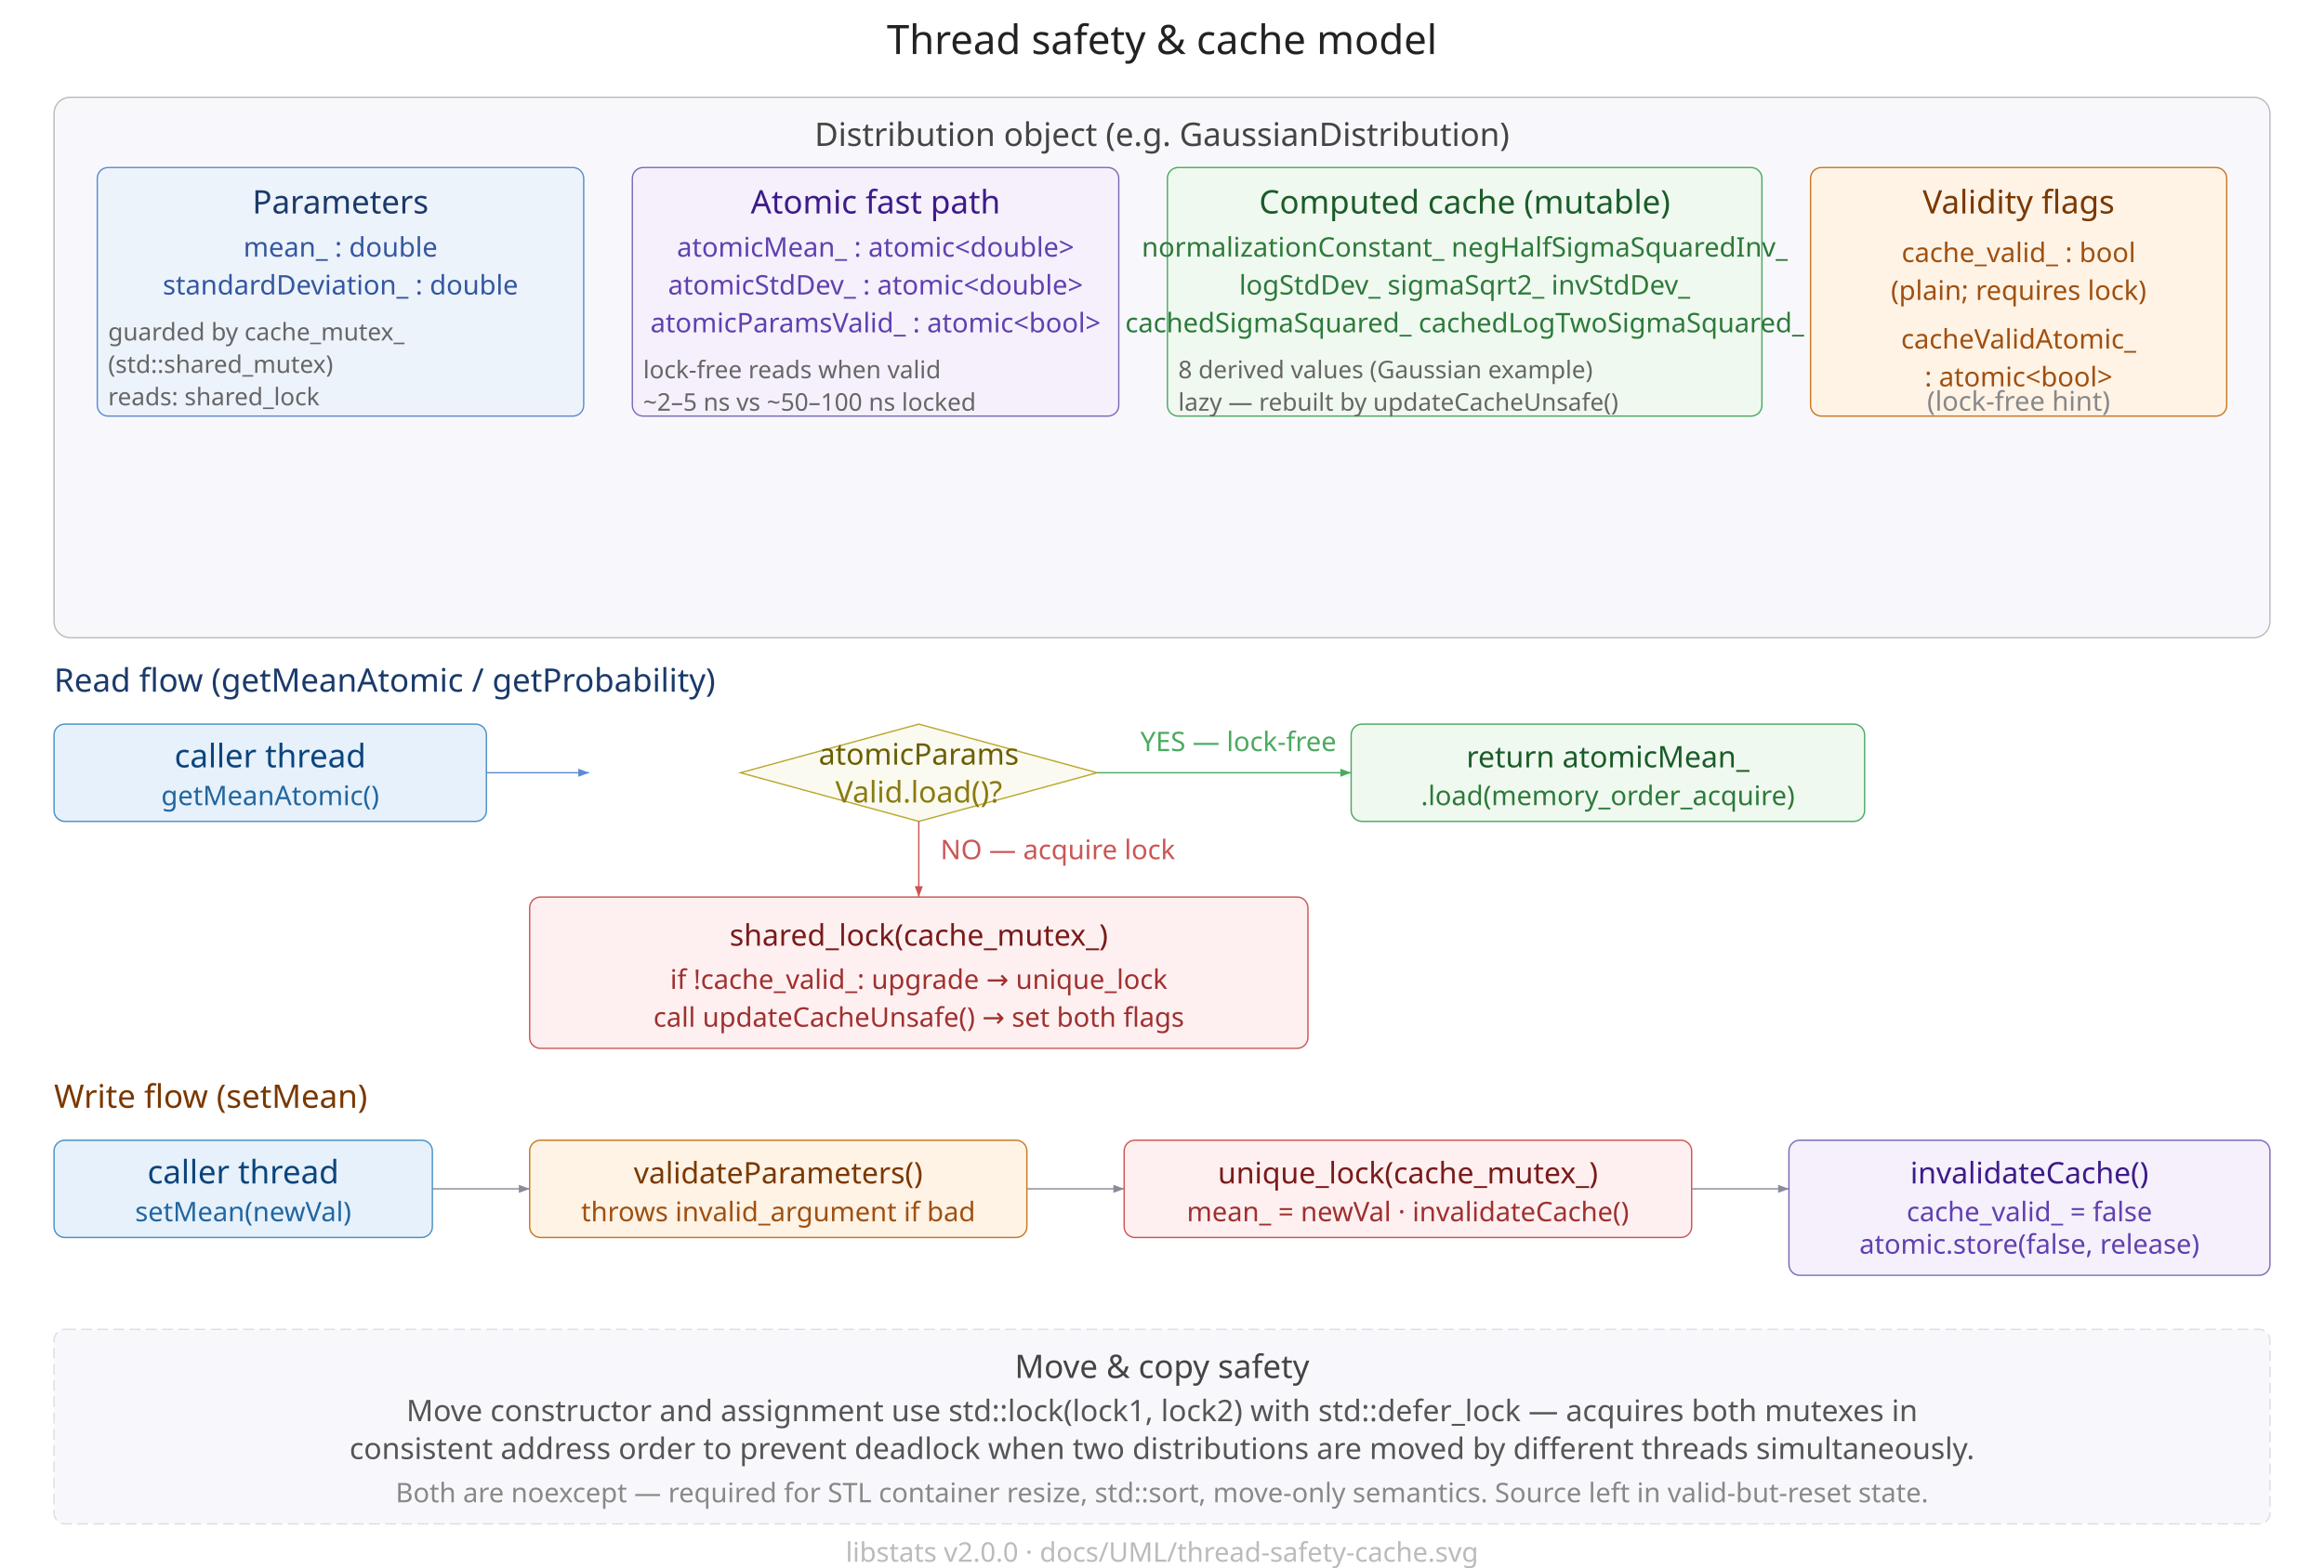
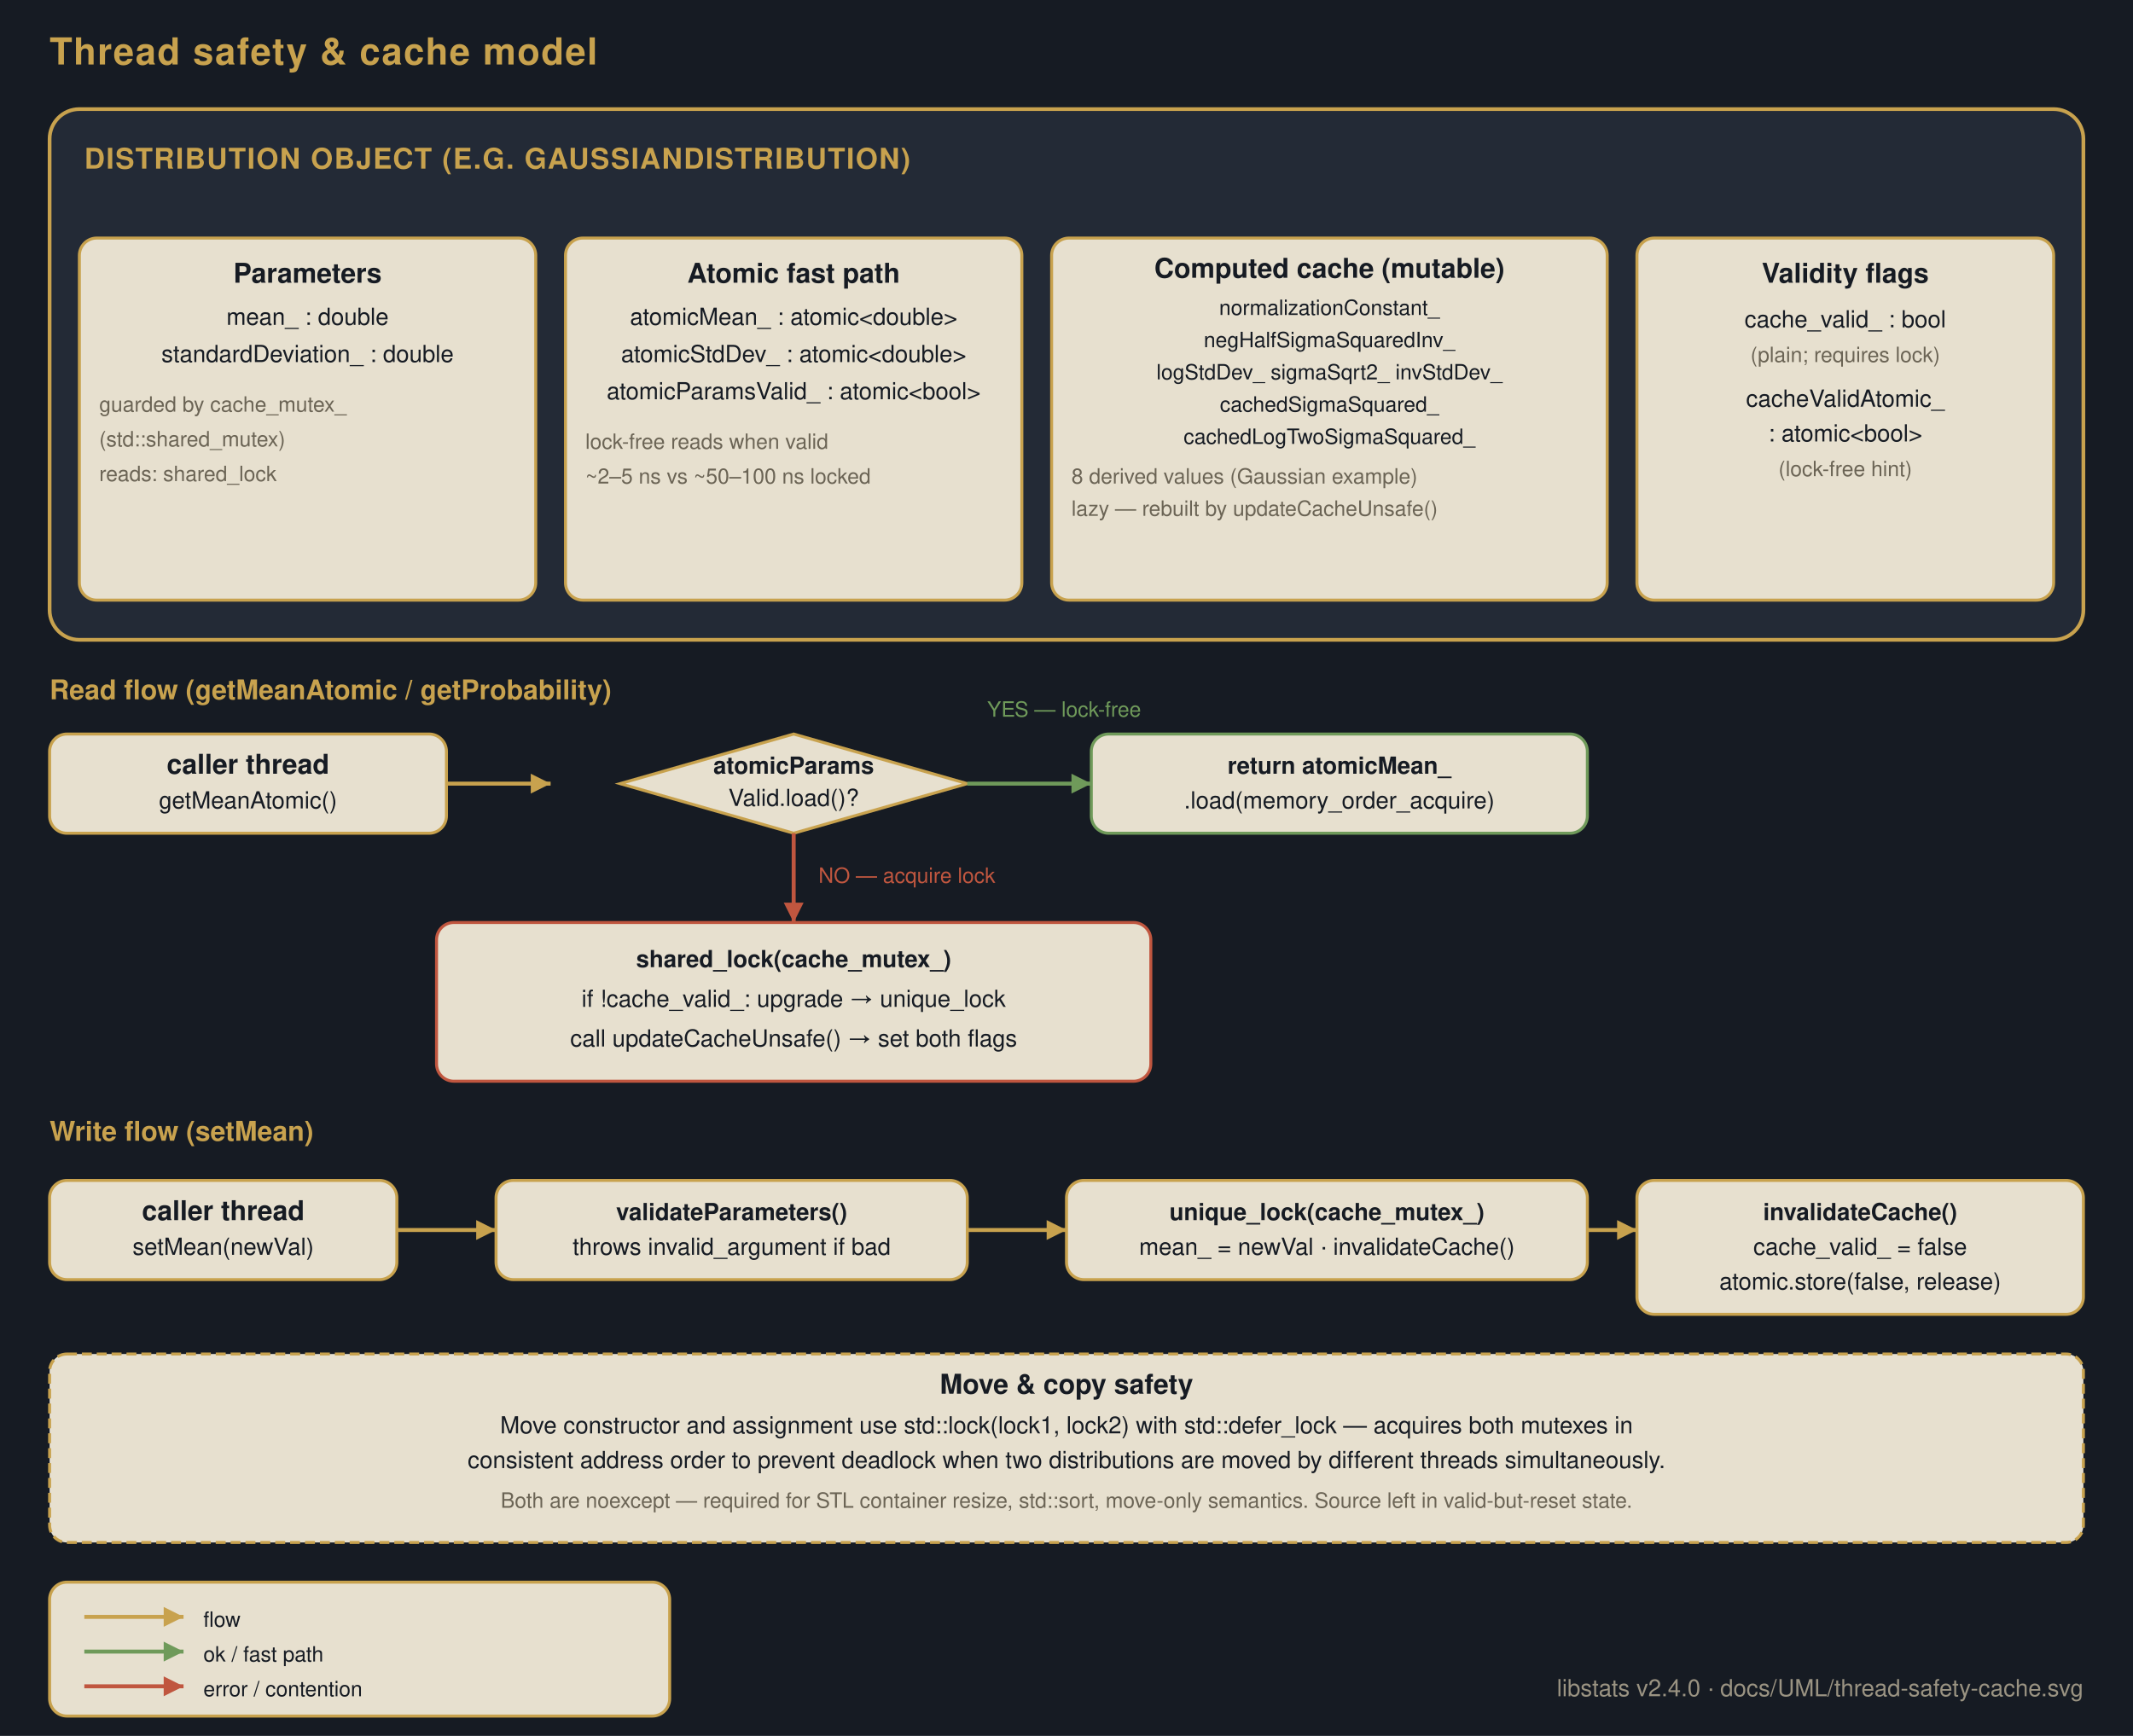
- <svg xmlns="http://www.w3.org/2000/svg" viewBox="0 0 860 580" style="font-family:system-ui,sans-serif;background:#fff">
-   <defs>
-     <marker id="a" markerWidth="8" markerHeight="6" refX="8" refY="3" orient="auto">
-       <polygon points="0 0,8 3,0 6" fill="#8a8a9a" />
-     </marker>
-     <marker id="ab" markerWidth="8" markerHeight="6" refX="8" refY="3" orient="auto">
-       <polygon points="0 0,8 3,0 6" fill="#5b8bd0" />
-     </marker>
-     <marker id="ar" markerWidth="8" markerHeight="6" refX="8" refY="3" orient="auto">
-       <polygon points="0 0,8 3,0 6" fill="#cc5555" />
-     </marker>
-     <marker id="ag" markerWidth="8" markerHeight="6" refX="8" refY="3" orient="auto">
-       <polygon points="0 0,8 3,0 6" fill="#4aaa60" />
-     </marker>
-   </defs>
-   <text x="430" y="20" text-anchor="middle" font-size="15" font-weight="500" fill="#222">Thread safety &amp; cache model</text>
-   <rect x="20" y="36" width="820" height="200" rx="6" fill="#F8F8FC" stroke="#bbb" stroke-width="0.5" />
-   <text x="430" y="54" text-anchor="middle" font-size="12" font-weight="500" fill="#444">Distribution object  (e.g. GaussianDistribution)</text>
-   <rect x="36" y="62" width="180" height="92" rx="4" fill="#EDF3FB" stroke="#5b8bd0" stroke-width="0.5" />
-   <text x="126" y="79" text-anchor="middle" font-size="12" font-weight="500" fill="#1a3a6b">Parameters</text>
-   <text x="126" y="95" text-anchor="middle" font-size="10" fill="#3357a0">mean_ : double</text>
-   <text x="126" y="109" text-anchor="middle" font-size="10" fill="#3357a0">standardDeviation_ : double</text>
-   <text x="40" y="126" font-size="9" fill="#666">guarded by cache_mutex_</text>
-   <text x="40" y="138" font-size="9" fill="#666">(std::shared_mutex)</text>
-   <text x="40" y="150" font-size="9" fill="#666">reads: shared_lock</text>
-   <rect x="234" y="62" width="180" height="92" rx="4" fill="#F5F0FB" stroke="#7c6ab8" stroke-width="0.5" />
-   <text x="324" y="79" text-anchor="middle" font-size="12" font-weight="500" fill="#3d1a8a">Atomic fast path</text>
-   <text x="324" y="95" text-anchor="middle" font-size="10" fill="#6040b0">atomicMean_ : atomic&lt;double&gt;</text>
-   <text x="324" y="109" text-anchor="middle" font-size="10" fill="#6040b0">atomicStdDev_ : atomic&lt;double&gt;</text>
-   <text x="324" y="123" text-anchor="middle" font-size="10" fill="#6040b0">atomicParamsValid_ : atomic&lt;bool&gt;</text>
-   <text x="238" y="140" font-size="9" fill="#666">lock-free reads when valid</text>
-   <text x="238" y="152" font-size="9" fill="#666">~2–5 ns vs ~50–100 ns locked</text>
-   <rect x="432" y="62" width="220" height="92" rx="4" fill="#F0F9F0" stroke="#4aaa60" stroke-width="0.5" />
-   <text x="542" y="79" text-anchor="middle" font-size="12" font-weight="500" fill="#1a5c28">Computed cache  (mutable)</text>
-   <text x="542" y="95" text-anchor="middle" font-size="10" fill="#2d7a3a">normalizationConstant_   negHalfSigmaSquaredInv_</text>
-   <text x="542" y="109" text-anchor="middle" font-size="10" fill="#2d7a3a">logStdDev_   sigmaSqrt2_   invStdDev_</text>
-   <text x="542" y="123" text-anchor="middle" font-size="10" fill="#2d7a3a">cachedSigmaSquared_   cachedLogTwoSigmaSquared_</text>
-   <text x="436" y="140" font-size="9" fill="#666">8 derived values (Gaussian example)</text>
-   <text x="436" y="152" font-size="9" fill="#666">lazy — rebuilt by updateCacheUnsafe()</text>
-   <rect x="670" y="62" width="154" height="92" rx="4" fill="#FFF3E6" stroke="#c87820" stroke-width="0.5" />
-   <text x="747" y="79" text-anchor="middle" font-size="12" font-weight="500" fill="#7a3800">Validity flags</text>
-   <text x="747" y="97" text-anchor="middle" font-size="10" fill="#a05010">cache_valid_ : bool</text>
-   <text x="747" y="111" text-anchor="middle" font-size="10" fill="#a05010">(plain; requires lock)</text>
-   <text x="747" y="129" text-anchor="middle" font-size="10" fill="#a05010">cacheValidAtomic_</text>
-   <text x="747" y="143" text-anchor="middle" font-size="10" fill="#a05010">  : atomic&lt;bool&gt;</text>
-   <text x="747" y="152" text-anchor="middle" font-size="10" fill="#888">(lock-free hint)</text>
-   <text x="20" y="256" font-size="12" font-weight="500" fill="#1a3a6b">Read flow  (getMeanAtomic / getProbability)</text>
-   <rect x="20" y="268" width="160" height="36" rx="4" fill="#E6F1FB" stroke="#4A90C4" stroke-width="0.5" />
-   <text x="100" y="284" text-anchor="middle" font-size="12" font-weight="500" fill="#0C447C">caller thread</text>
-   <text x="100" y="298" text-anchor="middle" font-size="10" fill="#2266A0">getMeanAtomic()</text>
-   <line x1="180" y1="286" x2="218" y2="286" stroke="#5b8bd0" stroke-width="0.5" marker-end="url(#ab)" />
-   <polygon points="340,268 406,286 340,304 274,286" fill="#FAFAF0" stroke="#b8a830" stroke-width="0.5" />
-   <text x="340" y="283" text-anchor="middle" font-size="11" font-weight="500" fill="#6b5e00">atomicParams</text>
-   <text x="340" y="297" text-anchor="middle" font-size="11" fill="#8a7a10">Valid.load()?</text>
-   <text x="422" y="278" font-size="10" fill="#4aaa60">YES — lock-free</text>
-   <line x1="406" y1="286" x2="500" y2="286" stroke="#4aaa60" stroke-width="0.5" marker-end="url(#ag)" />
-   <rect x="500" y="268" width="190" height="36" rx="4" fill="#F0F9F0" stroke="#4aaa60" stroke-width="0.5" />
-   <text x="595" y="284" text-anchor="middle" font-size="11" font-weight="500" fill="#1a5c28">return atomicMean_</text>
-   <text x="595" y="298" text-anchor="middle" font-size="10" fill="#2d7a3a">.load(memory_order_acquire)</text>
-   <text x="348" y="318" font-size="10" fill="#cc5555">NO — acquire lock</text>
-   <line x1="340" y1="304" x2="340" y2="332" stroke="#cc5555" stroke-width="0.5" marker-end="url(#ar)" />
-   <rect x="196" y="332" width="288" height="56" rx="4" fill="#FEF0F0" stroke="#cc5555" stroke-width="0.5" />
-   <text x="340" y="350" text-anchor="middle" font-size="11" font-weight="500" fill="#7a1a1a">shared_lock(cache_mutex_)</text>
-   <text x="340" y="366" text-anchor="middle" font-size="10" fill="#a03030">if !cache_valid_: upgrade → unique_lock</text>
-   <text x="340" y="380" text-anchor="middle" font-size="10" fill="#a03030">call updateCacheUnsafe() → set both flags</text>
-   <text x="20" y="410" font-size="12" font-weight="500" fill="#7a3800">Write flow  (setMean)</text>
-   <rect x="20" y="422" width="140" height="36" rx="4" fill="#E6F1FB" stroke="#4A90C4" stroke-width="0.5" />
-   <text x="90" y="438" text-anchor="middle" font-size="12" font-weight="500" fill="#0C447C">caller thread</text>
-   <text x="90" y="452" text-anchor="middle" font-size="10" fill="#2266A0">setMean(newVal)</text>
-   <line x1="160" y1="440" x2="196" y2="440" stroke="#8a8a9a" stroke-width="0.5" marker-end="url(#a)" />
-   <rect x="196" y="422" width="184" height="36" rx="4" fill="#FFF3E6" stroke="#c87820" stroke-width="0.5" />
-   <text x="288" y="438" text-anchor="middle" font-size="11" font-weight="500" fill="#7a3800">validateParameters()</text>
-   <text x="288" y="452" text-anchor="middle" font-size="10" fill="#a05010">throws invalid_argument if bad</text>
-   <line x1="380" y1="440" x2="416" y2="440" stroke="#8a8a9a" stroke-width="0.5" marker-end="url(#a)" />
-   <rect x="416" y="422" width="210" height="36" rx="4" fill="#FEF0F0" stroke="#cc5555" stroke-width="0.5" />
-   <text x="521" y="438" text-anchor="middle" font-size="11" font-weight="500" fill="#7a1a1a">unique_lock(cache_mutex_)</text>
-   <text x="521" y="452" text-anchor="middle" font-size="10" fill="#a03030">mean_ = newVal · invalidateCache()</text>
-   <line x1="626" y1="440" x2="662" y2="440" stroke="#8a8a9a" stroke-width="0.5" marker-end="url(#a)" />
-   <rect x="662" y="422" width="178" height="50" rx="4" fill="#F5F0FB" stroke="#7c6ab8" stroke-width="0.5" />
-   <text x="751" y="438" text-anchor="middle" font-size="11" font-weight="500" fill="#3d1a8a">invalidateCache()</text>
-   <text x="751" y="452" text-anchor="middle" font-size="10" fill="#6040b0">cache_valid_ = false</text>
-   <text x="751" y="464" text-anchor="middle" font-size="10" fill="#6040b0">atomic.store(false, release)</text>
-   <rect x="20" y="492" width="820" height="72" rx="4" fill="#F8F8FC" stroke="#ddd" stroke-width="0.5" stroke-dasharray="4,2" />
-   <text x="430" y="510" text-anchor="middle" font-size="12" font-weight="500" fill="#444">Move &amp; copy safety</text>
-   <text x="430" y="526" text-anchor="middle" font-size="11" fill="#555">Move constructor and assignment use std::lock(lock1, lock2) with std::defer_lock — acquires both mutexes in</text>
-   <text x="430" y="540" text-anchor="middle" font-size="11" fill="#555">consistent address order to prevent deadlock when two distributions are moved by different threads simultaneously.</text>
-   <text x="430" y="556" text-anchor="middle" font-size="10" fill="#888">Both are noexcept — required for STL container resize, std::sort, move-only semantics.  Source left in valid-but-reset state.</text>
-   <text x="430" y="578" text-anchor="middle" font-size="10" fill="#bbb">libstats v2.0.0  ·  docs/UML/thread-safety-cache.svg</text>
+ <svg xmlns="http://www.w3.org/2000/svg" viewBox="0 0 860 700">
+   <g font-family="system-ui,-apple-system,Helvetica,Arial,sans-serif">
+     <defs>
+       <marker id="flow" markerUnits="userSpaceOnUse" markerWidth="8" markerHeight="8" refX="8" refY="4" orient="auto">
+         <polygon points="0 0,8 4,0 8" fill="#c8a24e" />
+       </marker>
+       <marker id="flow-ok" markerUnits="userSpaceOnUse" markerWidth="8" markerHeight="8" refX="8" refY="4" orient="auto">
+         <polygon points="0 0,8 4,0 8" fill="#6f9a5a" />
+       </marker>
+       <marker id="flow-err" markerUnits="userSpaceOnUse" markerWidth="8" markerHeight="8" refX="8" refY="4" orient="auto">
+         <polygon points="0 0,8 4,0 8" fill="#c0563f" />
+       </marker>
+     </defs>
+     <rect x="0" y="0" width="860" height="700" rx="0" fill="#161b23" />
+     <text x="20" y="26" font-size="15" font-weight="bold" letter-spacing="0.5" fill="#c8a24e">Thread safety &amp; cache model</text>
+     <rect x="20" y="44" width="820" height="214" rx="12" fill="#232a36" stroke="#c8a24e" stroke-width="1.5" />
+     <text x="34" y="68" font-size="11.5" font-weight="bold" letter-spacing="0.5" fill="#c8a24e">DISTRIBUTION OBJECT (E.G. GAUSSIANDISTRIBUTION)</text>
+     <rect x="32" y="96" width="184" height="146" rx="7" fill="#e7e0cf" stroke="#c8a24e" stroke-width="1.2" />
+     <text x="124" y="114" text-anchor="middle" font-size="11" font-weight="bold" fill="#161b23">Parameters</text>
+     <text x="124" y="131" text-anchor="middle" font-size="9.5" fill="#161b23">mean_ : double</text>
+     <text x="124" y="146" text-anchor="middle" font-size="9.5" fill="#161b23">standardDeviation_ : double</text>
+     <text x="40" y="166" font-size="8.5" fill="#6b6455">guarded by cache_mutex_</text>
+     <text x="40" y="180" font-size="8.5" fill="#6b6455">(std::shared_mutex)</text>
+     <text x="40" y="194" font-size="8.5" fill="#6b6455">reads: shared_lock</text>
+     <rect x="228" y="96" width="184" height="146" rx="7" fill="#e7e0cf" stroke="#c8a24e" stroke-width="1.2" />
+     <text x="320" y="114" text-anchor="middle" font-size="11" font-weight="bold" fill="#161b23">Atomic fast path</text>
+     <text x="320" y="131" text-anchor="middle" font-size="9.5" fill="#161b23">atomicMean_ : atomic&lt;double&gt;</text>
+     <text x="320" y="146" text-anchor="middle" font-size="9.5" fill="#161b23">atomicStdDev_ : atomic&lt;double&gt;</text>
+     <text x="320" y="161" text-anchor="middle" font-size="9.5" fill="#161b23">atomicParamsValid_ : atomic&lt;bool&gt;</text>
+     <text x="236" y="181" font-size="8.5" fill="#6b6455">lock-free reads when valid</text>
+     <text x="236" y="195" font-size="8.5" fill="#6b6455">~2–5 ns vs ~50–100 ns locked</text>
+     <rect x="424" y="96" width="224" height="146" rx="7" fill="#e7e0cf" stroke="#c8a24e" stroke-width="1.2" />
+     <text x="536" y="112" text-anchor="middle" font-size="11" font-weight="bold" fill="#161b23">Computed cache (mutable)</text>
+     <text x="536" y="127" text-anchor="middle" font-size="8.5" fill="#161b23">normalizationConstant_</text>
+     <text x="536" y="140" text-anchor="middle" font-size="8.5" fill="#161b23">negHalfSigmaSquaredInv_</text>
+     <text x="536" y="153" text-anchor="middle" font-size="8.5" fill="#161b23">logStdDev_ sigmaSqrt2_ invStdDev_</text>
+     <text x="536" y="166" text-anchor="middle" font-size="8.5" fill="#161b23">cachedSigmaSquared_</text>
+     <text x="536" y="179" text-anchor="middle" font-size="8.5" fill="#161b23">cachedLogTwoSigmaSquared_</text>
+     <text x="432" y="195" font-size="8.5" fill="#6b6455">8 derived values (Gaussian example)</text>
+     <text x="432" y="208" font-size="8.5" fill="#6b6455">lazy — rebuilt by updateCacheUnsafe()</text>
+     <rect x="660" y="96" width="168" height="146" rx="7" fill="#e7e0cf" stroke="#c8a24e" stroke-width="1.2" />
+     <text x="744" y="114" text-anchor="middle" font-size="11" font-weight="bold" fill="#161b23">Validity flags</text>
+     <text x="744" y="132" text-anchor="middle" font-size="9.5" fill="#161b23">cache_valid_ : bool</text>
+     <text x="744" y="146" text-anchor="middle" font-size="8.5" fill="#6b6455">(plain; requires lock)</text>
+     <text x="744" y="164" text-anchor="middle" font-size="9.5" fill="#161b23">cacheValidAtomic_</text>
+     <text x="744" y="178" text-anchor="middle" font-size="9.5" fill="#161b23">  : atomic&lt;bool&gt;</text>
+     <text x="744" y="192" text-anchor="middle" font-size="8.5" fill="#6b6455">(lock-free hint)</text>
+     <text x="20" y="282" font-size="11" font-weight="bold" fill="#c8a24e">Read flow (getMeanAtomic / getProbability)</text>
+     <rect x="20" y="296" width="160" height="40" rx="7" fill="#e7e0cf" stroke="#c8a24e" stroke-width="1.2" />
+     <text x="100" y="312" text-anchor="middle" font-size="11" font-weight="bold" fill="#161b23">caller thread</text>
+     <text x="100" y="326" text-anchor="middle" font-size="9.5" fill="#161b23">getMeanAtomic()</text>
+     <line x1="180" y1="316" x2="222" y2="316" stroke="#c8a24e" stroke-width="1.6" marker-end="url(#flow)" />
+     <polygon points="250,316 320,296 390,316 320,336" fill="#e7e0cf" stroke="#c8a24e" stroke-width="1.2" />
+     <text x="320" y="312" text-anchor="middle" font-size="9.5" font-weight="bold" fill="#161b23">atomicParams</text>
+     <text x="320" y="325" text-anchor="middle" font-size="9.5" fill="#161b23">Valid.load()?</text>
+     <text x="398" y="289" font-size="8.5" fill="#6f9a5a">YES — lock-free</text>
+     <line x1="390" y1="316" x2="440" y2="316" stroke="#6f9a5a" stroke-width="1.6" marker-end="url(#flow-ok)" />
+     <rect x="440" y="296" width="200" height="40" rx="7" fill="#e7e0cf" stroke="#6f9a5a" stroke-width="1.2" />
+     <text x="540" y="312" text-anchor="middle" font-size="9.5" font-weight="bold" fill="#161b23">return atomicMean_</text>
+     <text x="540" y="326" text-anchor="middle" font-size="9.5" fill="#161b23">.load(memory_order_acquire)</text>
+     <text x="330" y="356" font-size="8.5" fill="#c0563f">NO — acquire lock</text>
+     <line x1="320" y1="336" x2="320" y2="372" stroke="#c0563f" stroke-width="1.6" marker-end="url(#flow-err)" />
+     <rect x="176" y="372" width="288" height="64" rx="7" fill="#e7e0cf" stroke="#c0563f" stroke-width="1.2" />
+     <text x="320" y="390" text-anchor="middle" font-size="9.5" font-weight="bold" fill="#161b23">shared_lock(cache_mutex_)</text>
+     <text x="320" y="406" text-anchor="middle" font-size="9.5" fill="#161b23">if !cache_valid_: upgrade → unique_lock</text>
+     <text x="320" y="422" text-anchor="middle" font-size="9.5" fill="#161b23">call updateCacheUnsafe() → set both flags</text>
+     <text x="20" y="460" font-size="11" font-weight="bold" fill="#c8a24e">Write flow (setMean)</text>
+     <rect x="20" y="476" width="140" height="40" rx="7" fill="#e7e0cf" stroke="#c8a24e" stroke-width="1.2" />
+     <text x="90" y="492" text-anchor="middle" font-size="11" font-weight="bold" fill="#161b23">caller thread</text>
+     <text x="90" y="506" text-anchor="middle" font-size="9.5" fill="#161b23">setMean(newVal)</text>
+     <line x1="160" y1="496" x2="200" y2="496" stroke="#c8a24e" stroke-width="1.6" marker-end="url(#flow)" />
+     <rect x="200" y="476" width="190" height="40" rx="7" fill="#e7e0cf" stroke="#c8a24e" stroke-width="1.2" />
+     <text x="295" y="492" text-anchor="middle" font-size="9.5" font-weight="bold" fill="#161b23">validateParameters()</text>
+     <text x="295" y="506" text-anchor="middle" font-size="9.5" fill="#161b23">throws invalid_argument if bad</text>
+     <line x1="390" y1="496" x2="430" y2="496" stroke="#c8a24e" stroke-width="1.6" marker-end="url(#flow)" />
+     <rect x="430" y="476" width="210" height="40" rx="7" fill="#e7e0cf" stroke="#c8a24e" stroke-width="1.2" />
+     <text x="535" y="492" text-anchor="middle" font-size="9.5" font-weight="bold" fill="#161b23">unique_lock(cache_mutex_)</text>
+     <text x="535" y="506" text-anchor="middle" font-size="9.5" fill="#161b23">mean_ = newVal · invalidateCache()</text>
+     <line x1="640" y1="496" x2="660" y2="496" stroke="#c8a24e" stroke-width="1.6" marker-end="url(#flow)" />
+     <rect x="660" y="476" width="180" height="54" rx="7" fill="#e7e0cf" stroke="#c8a24e" stroke-width="1.2" />
+     <text x="750" y="492" text-anchor="middle" font-size="9.5" font-weight="bold" fill="#161b23">invalidateCache()</text>
+     <text x="750" y="506" text-anchor="middle" font-size="9.5" fill="#161b23">cache_valid_ = false</text>
+     <text x="750" y="520" text-anchor="middle" font-size="9.5" fill="#161b23">atomic.store(false, release)</text>
+     <rect x="20" y="546" width="820" height="76" rx="7" fill="#e7e0cf" stroke="#c8a24e" stroke-width="1.2" stroke-dasharray="4 2" />
+     <text x="430" y="562" text-anchor="middle" font-size="11" font-weight="bold" fill="#161b23">Move &amp; copy safety</text>
+     <text x="430" y="578" text-anchor="middle" font-size="9.5" fill="#161b23">Move constructor and assignment use std::lock(lock1, lock2) with std::defer_lock — acquires both mutexes in</text>
+     <text x="430" y="592" text-anchor="middle" font-size="9.5" fill="#161b23">consistent address order to prevent deadlock when two distributions are moved by different threads simultaneously.</text>
+     <text x="430" y="608" text-anchor="middle" font-size="8.5" fill="#6b6455">Both are noexcept — required for STL container resize, std::sort, move-only semantics. Source left in valid-but-reset state.</text>
+     <rect x="20" y="638" width="250" height="54" rx="7" fill="#e7e0cf" stroke="#c8a24e" stroke-width="1.2" />
+     <line x1="34" y1="652" x2="74" y2="652" stroke="#c8a24e" stroke-width="1.6" marker-end="url(#flow)" />
+     <text x="82" y="656" font-size="8.5" fill="#161b23">flow</text>
+     <line x1="34" y1="666" x2="74" y2="666" stroke="#6f9a5a" stroke-width="1.6" marker-end="url(#flow-ok)" />
+     <text x="82" y="670" font-size="8.5" fill="#161b23">ok / fast path</text>
+     <line x1="34" y1="680" x2="74" y2="680" stroke="#c0563f" stroke-width="1.6" marker-end="url(#flow-err)" />
+     <text x="82" y="684" font-size="8.5" fill="#161b23">error / contention</text>
+     <text x="840" y="684" text-anchor="end" font-size="9.5" fill="#9a9382">libstats v2.4.0  ·  docs/UML/thread-safety-cache.svg</text>
+   </g>
</svg>
